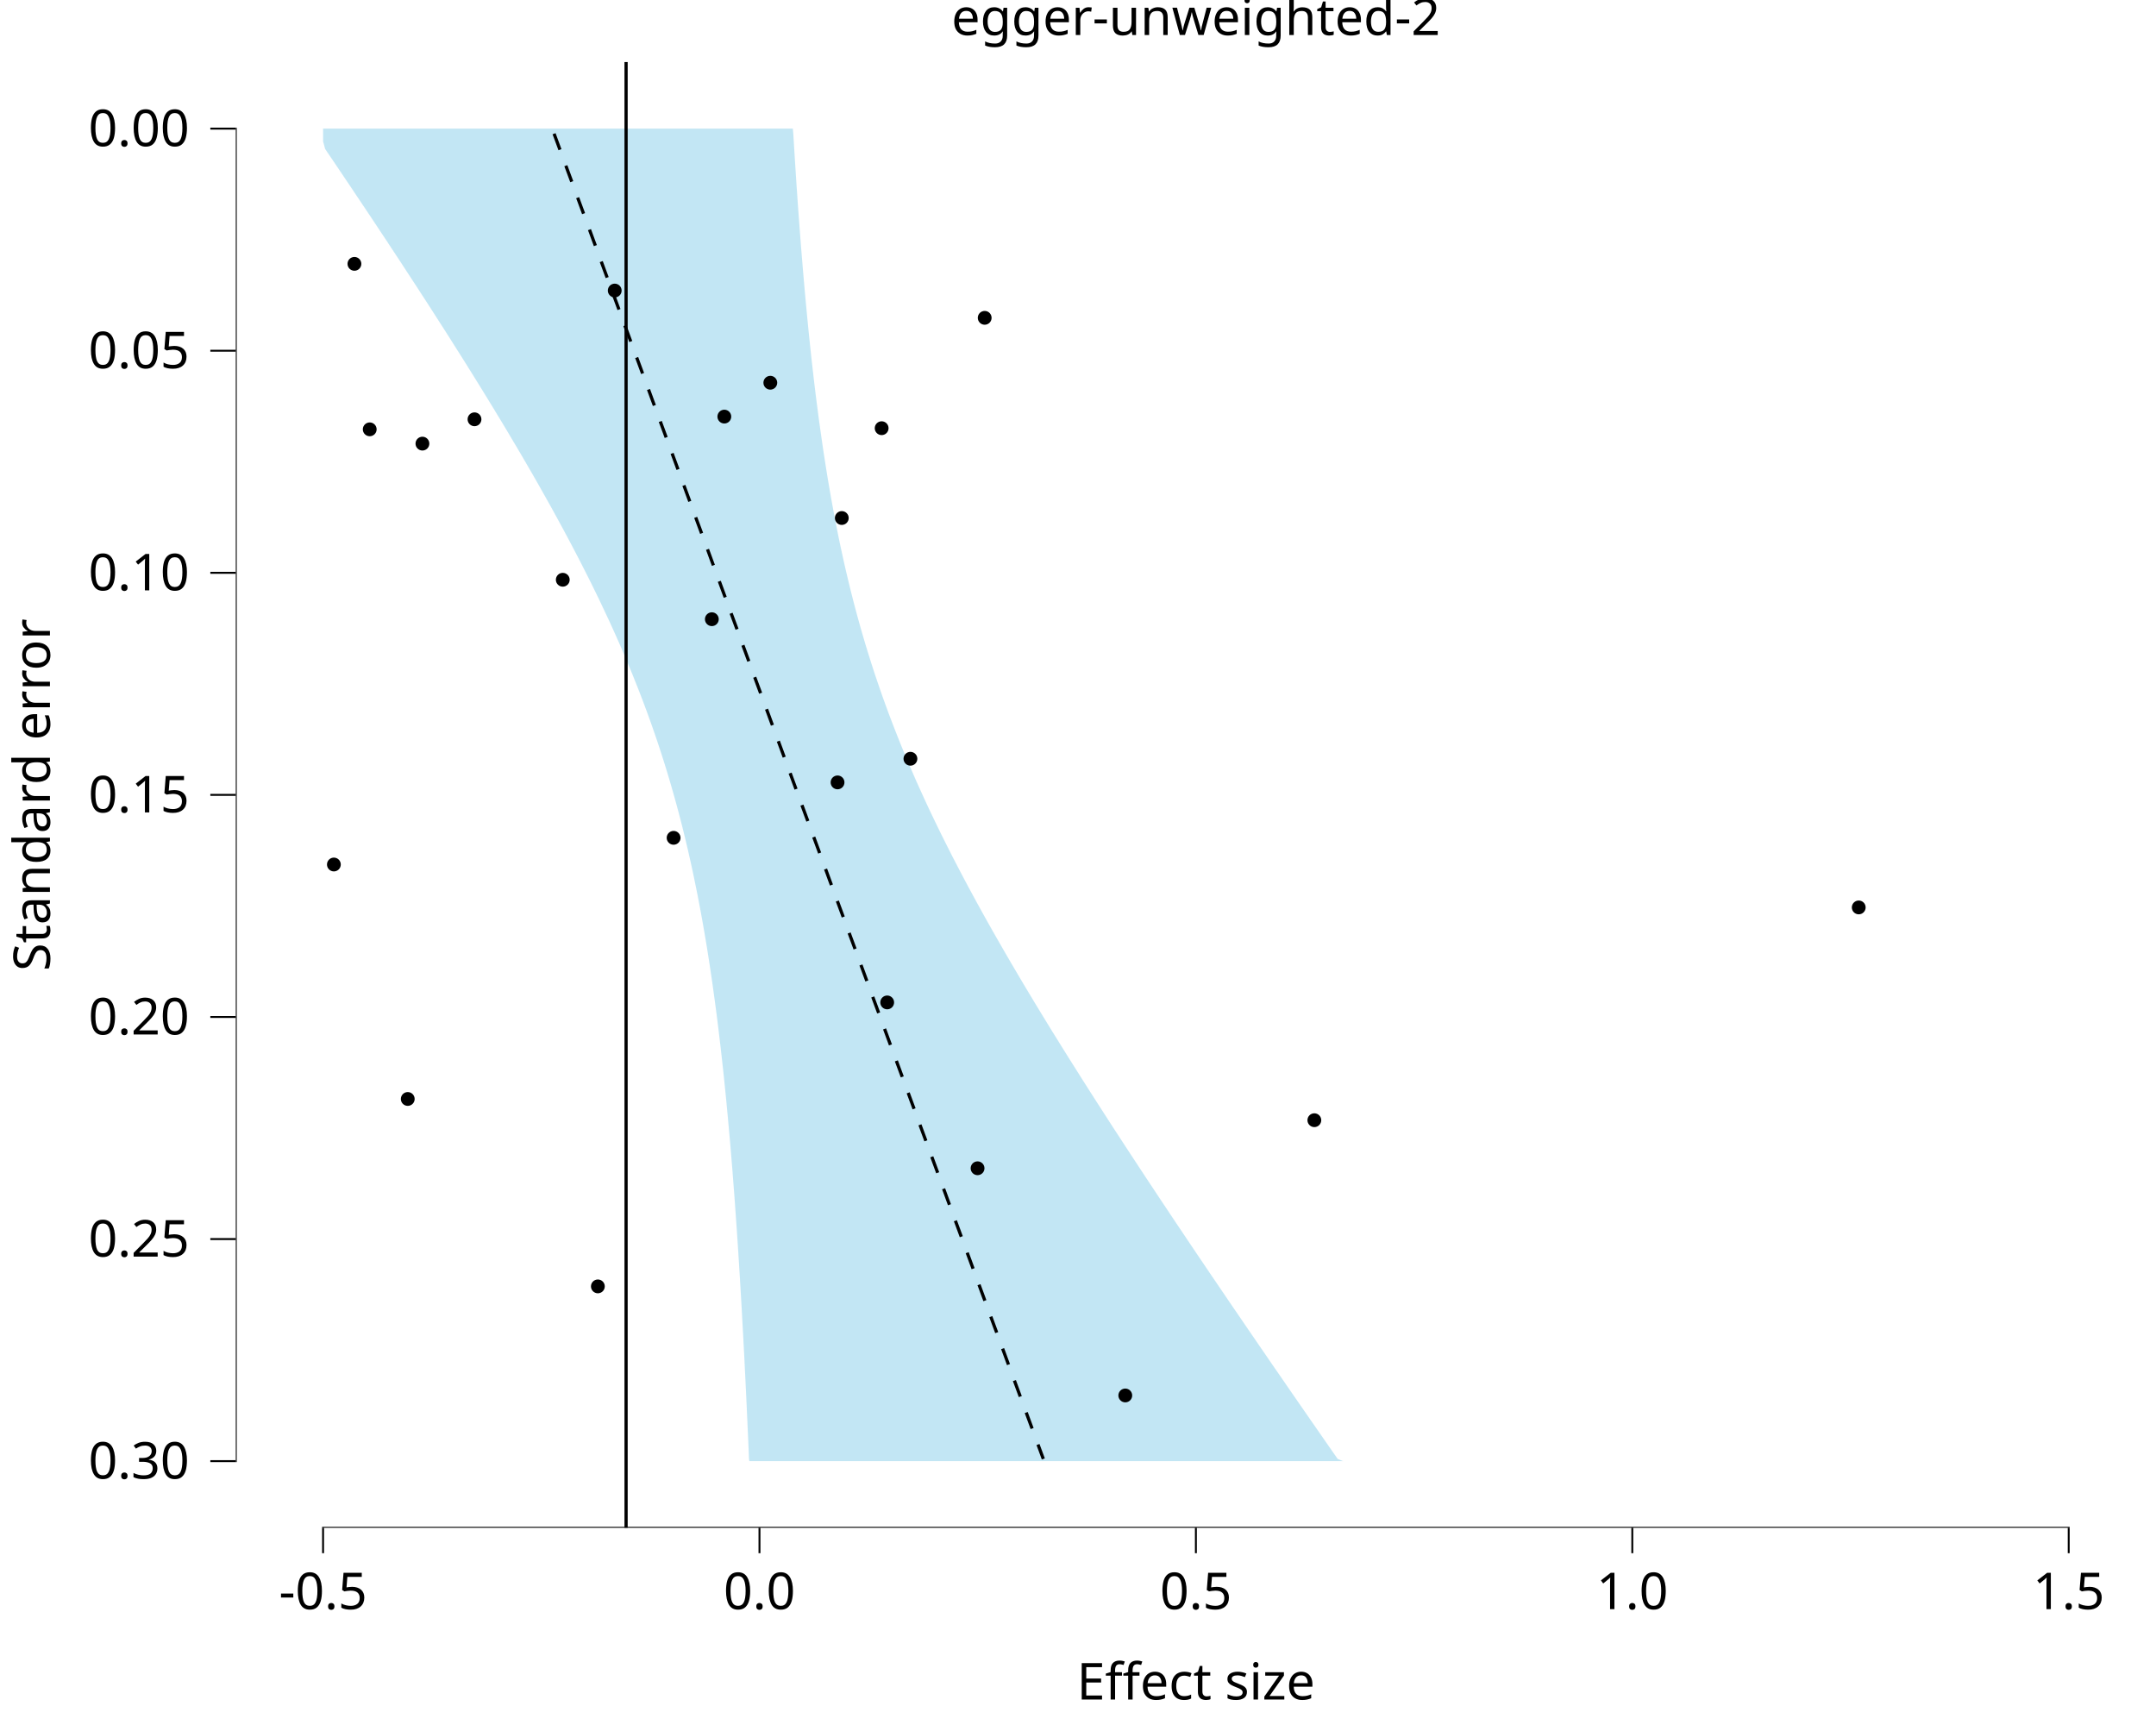
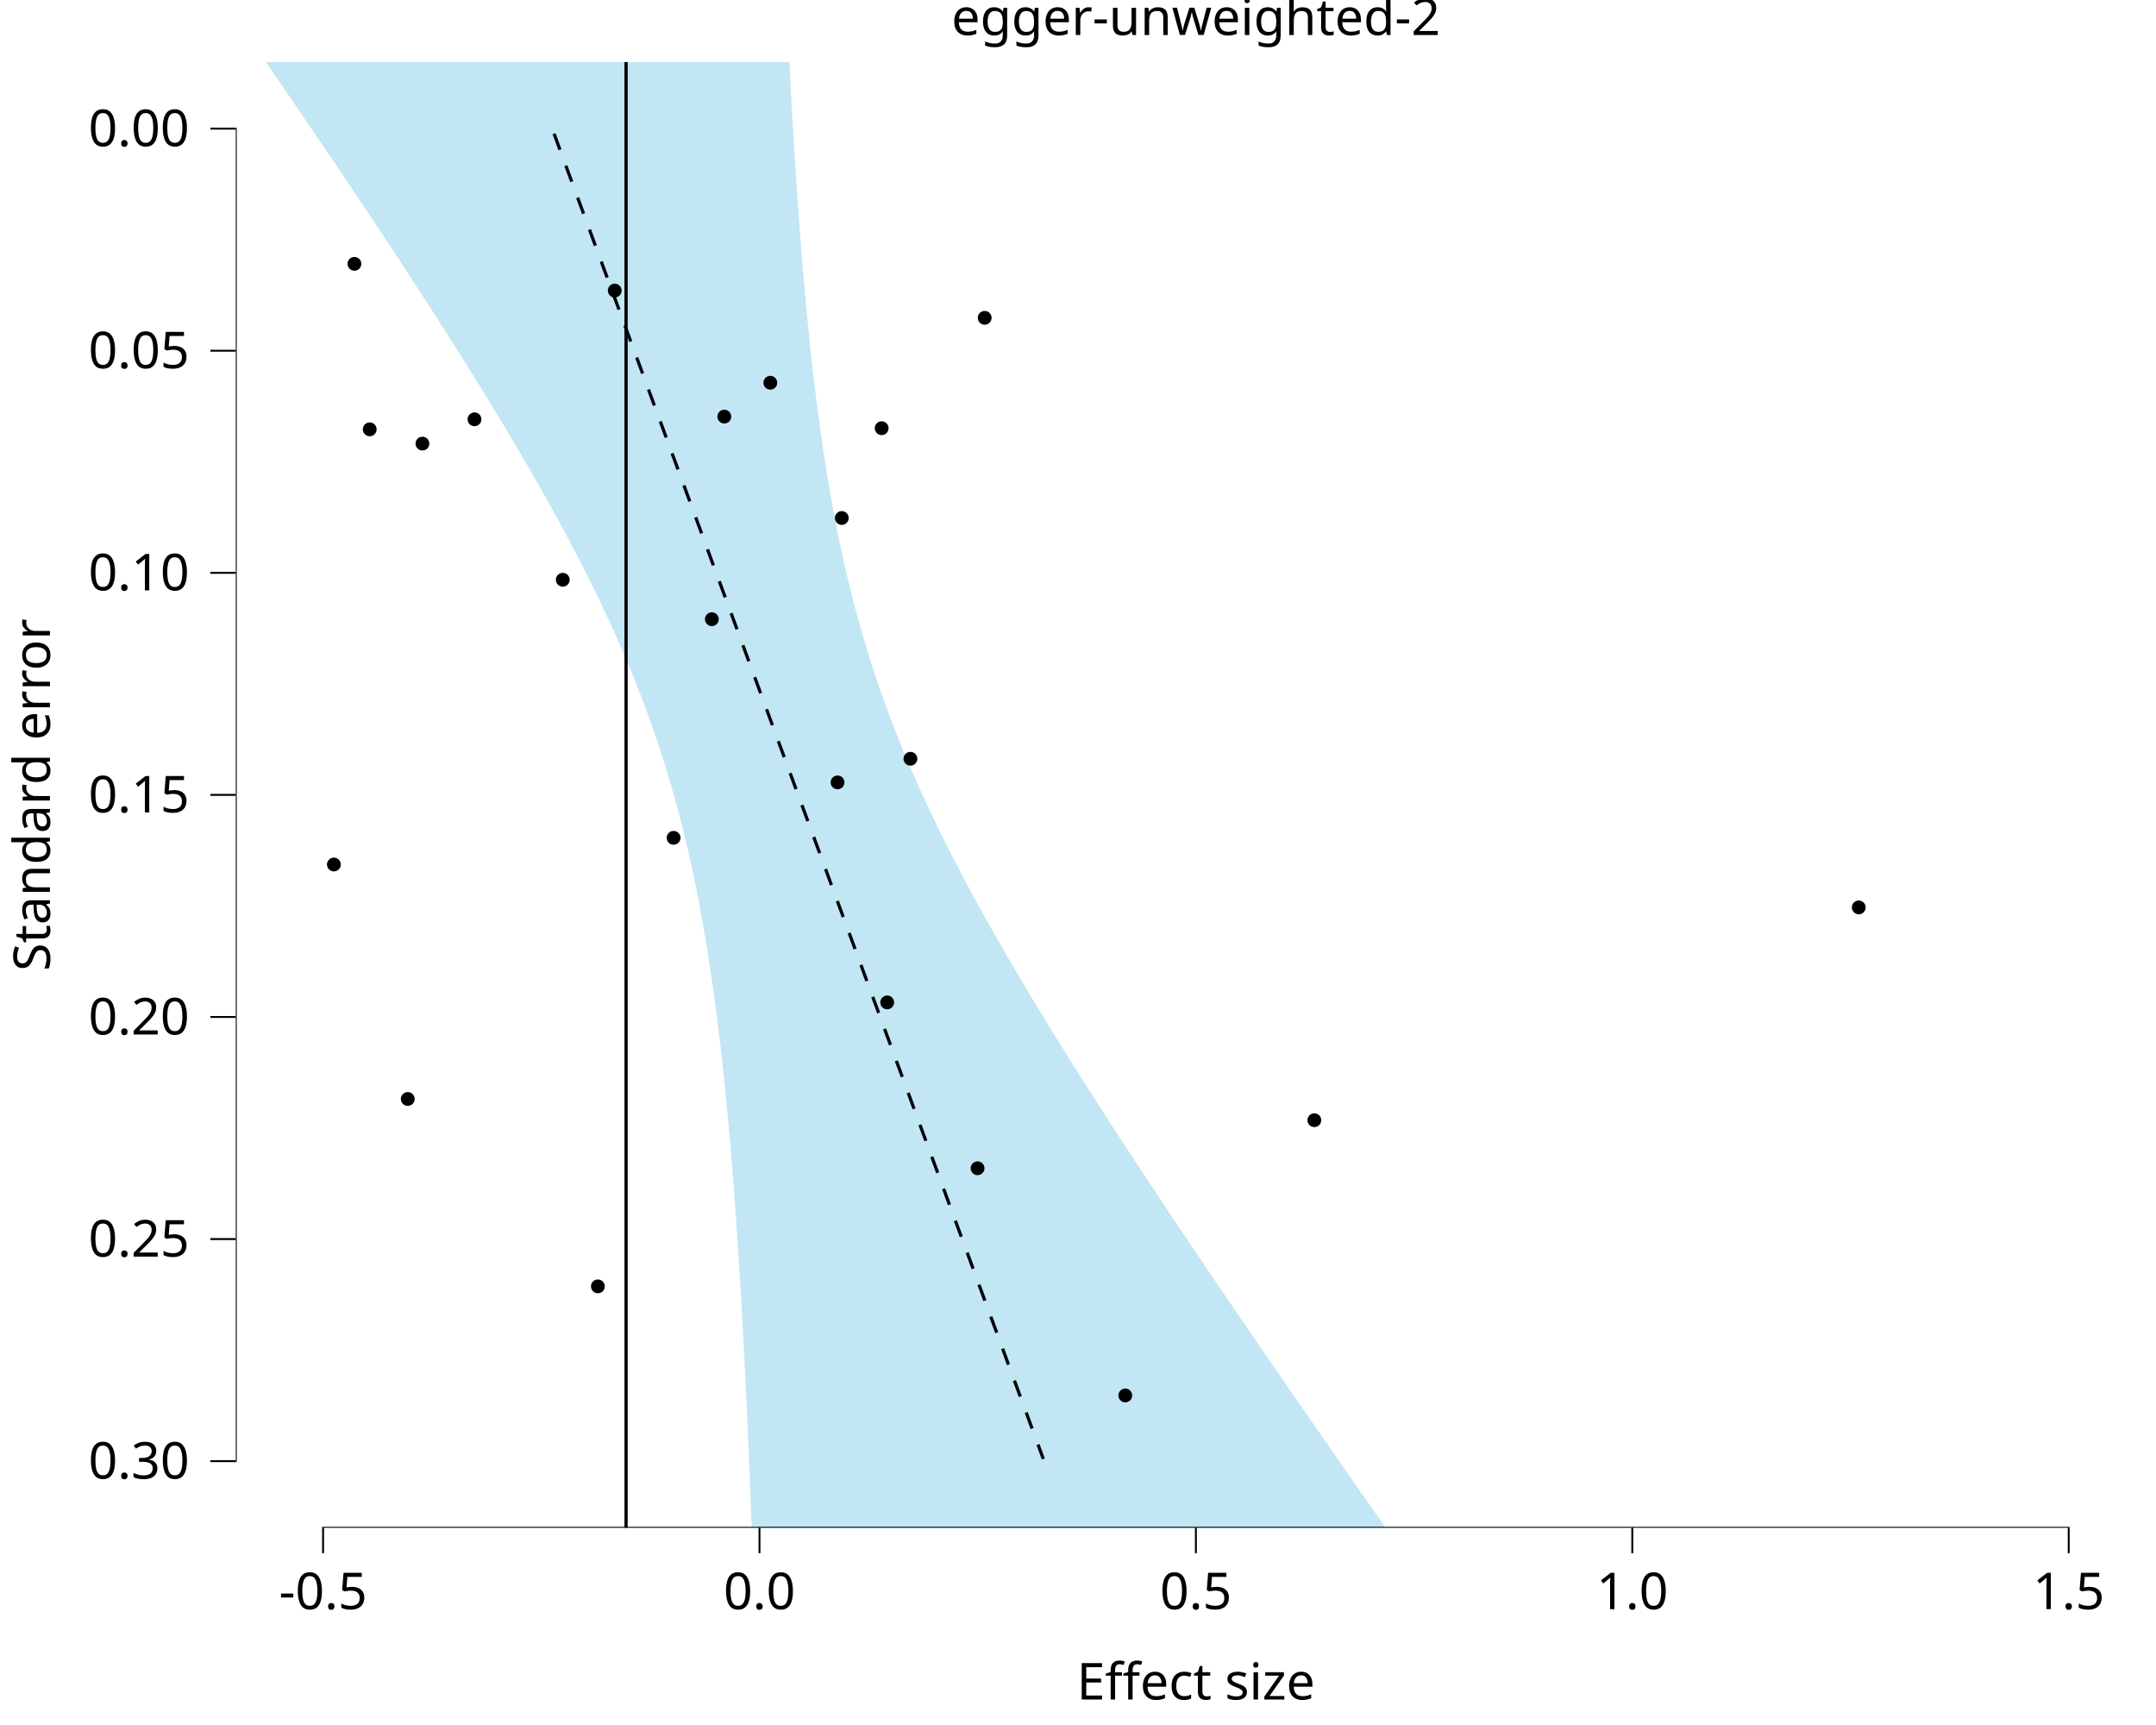
<svg xmlns="http://www.w3.org/2000/svg" class="svglite" data-engine-version="2.0" width="720.00pt" height="576.00pt" viewBox="0 0 720.00 576.00">
  <defs>
    <style type="text/css">
    .svglite line, .svglite polyline, .svglite polygon, .svglite path, .svglite rect, .svglite circle {
      fill: none;
      stroke: #000000;
      stroke-linecap: round;
      stroke-linejoin: round;
      stroke-miterlimit: 10.00;
    }
  </style>
  </defs>
  <rect width="100%" height="100%" style="stroke: none; fill: #FFFFFF;" />
  <defs>
    <clipPath id="cpMC4wMHw3MjAuMDB8MC4wMHw1NzYuMDA=">
      <rect x="0.00" y="0.00" width="720.00" height="576.00" />
    </clipPath>
  </defs>
  <g clip-path="url(#cpMC4wMHw3MjAuMDB8MC4wMHw1NzYuMDA=)">
    <rect x="-0" y="0.00" width="720.00" height="576.00" style="stroke-width: 10.67; stroke: none;" />
  </g>
  <defs>
    <clipPath id="cpNzguNzR8NzIwLjAwfDIwLjcxfDUxMC4xNA==">
      <rect x="78.74" y="20.71" width="641.26" height="489.43" />
    </clipPath>
  </defs>
  <g clip-path="url(#cpNzguNzR8NzIwLjAwfDIwLjcxfDUxMC4xNA==)">
    <rect x="78.74" y="20.71" width="641.26" height="489.43" style="stroke-width: 10.67; stroke: none;" />
-     <polygon points="253.13,42.95 253.17,42.95 253.21,42.95 253.26,42.95 253.30,42.95 253.34,42.95 253.38,42.95 253.43,42.95 253.47,42.95 253.51,42.95 253.55,42.95 253.60,42.95 253.64,42.95 253.68,42.95 253.73,42.95 253.77,42.95 253.82,42.95 253.86,42.95 253.90,42.95 253.95,42.95 253.99,42.95 254.04,42.95 254.08,42.95 254.13,42.95 254.17,42.95 254.22,42.95 254.26,42.95 254.31,42.95 254.36,42.95 254.40,42.95 254.45,42.95 254.49,42.95 254.54,42.95 254.59,42.95 254.63,42.95 254.68,42.95 254.73,42.95 254.78,42.95 254.82,42.95 254.87,42.95 254.92,42.95 254.97,42.95 255.01,42.95 255.06,42.95 255.11,42.95 255.16,42.95 255.21,42.95 255.26,42.95 255.31,42.95 255.36,42.95 255.41,42.95 255.46,42.95 255.51,42.95 255.56,42.95 255.61,42.95 255.66,42.95 255.72,42.95 255.77,42.95 255.82,42.95 255.87,42.95 255.92,42.95 255.98,42.95 256.03,42.95 256.08,42.95 256.14,42.95 256.19,42.95 256.25,42.95 256.30,42.95 256.35,42.95 256.41,42.95 256.47,42.95 256.52,42.95 256.58,42.95 256.63,42.95 256.69,42.95 256.75,42.95 256.80,42.95 256.86,42.95 256.92,42.95 256.98,42.95 257.04,42.95 257.10,42.95 257.16,42.95 257.22,42.95 257.28,42.95 257.34,42.95 257.40,42.95 257.46,42.95 257.52,42.95 257.58,42.95 257.65,42.95 257.71,42.95 257.77,42.95 257.84,42.95 257.90,42.95 257.97,42.95 258.03,42.95 258.10,42.95 258.17,42.95 258.23,42.95 258.30,42.95 258.37,42.95 258.44,42.95 258.51,42.95 258.58,42.95 258.65,42.95 258.72,42.95 258.79,42.95 258.86,42.95 258.94,42.95 259.01,42.95 259.08,42.95 259.16,42.95 259.23,42.95 259.31,42.95 259.39,42.95 259.47,42.95 259.54,42.95 259.62,42.95 259.70,42.95 259.78,42.95 259.86,42.95 259.95,42.95 260.03,42.95 260.11,42.95 260.20,42.95 260.28,42.95 260.37,42.95 260.46,42.95 260.55,42.95 260.64,42.95 260.73,42.95 260.82,42.95 260.91,42.95 261.01,42.95 261.10,42.95 261.20,42.95 261.29,42.95 261.39,42.95 261.49,42.95 261.59,42.95 261.69,42.95 261.80,42.95 261.90,42.95 262.01,42.95 262.12,42.95 262.22,42.95 262.33,42.95 262.45,42.95 262.56,42.95 262.68,42.95 262.79,42.95 262.91,42.95 263.03,42.95 263.15,42.95 263.28,42.95 263.40,42.95 263.53,42.95 263.66,42.95 263.79,42.95 263.92,42.95 264.06,42.95 264.20,42.95 264.34,42.95 264.48,42.95 264.63,42.95 264.77,42.95 264.92,44.65 265.08,47.19 265.23,49.74 265.39,52.28 265.55,54.82 265.72,57.37 265.88,59.91 266.05,62.45 266.23,65.00 266.40,67.54 266.58,70.08 266.77,72.62 266.96,75.17 267.15,77.71 267.34,80.25 267.54,82.80 267.75,85.34 267.96,87.88 268.17,90.43 268.39,92.97 268.61,95.51 268.84,98.06 269.07,100.60 269.31,103.14 269.55,105.69 269.80,108.23 270.05,110.77 270.31,113.31 270.58,115.86 270.85,118.40 271.13,120.94 271.42,123.49 271.71,126.03 272.01,128.57 272.32,131.12 272.64,133.66 272.97,136.20 273.30,138.75 273.64,141.29 274.00,143.83 274.36,146.38 274.73,148.92 275.11,151.46 275.50,154.00 275.90,156.55 276.31,159.09 276.74,161.63 277.18,164.18 277.62,166.72 278.09,169.26 278.56,171.81 279.05,174.35 279.55,176.89 280.06,179.44 280.59,181.98 281.14,184.52 281.70,187.07 282.27,189.61 282.87,192.15 283.48,194.69 284.10,197.24 284.74,199.78 285.40,202.32 286.08,204.87 286.78,207.41 287.49,209.95 288.23,212.50 288.98,215.04 289.76,217.58 290.55,220.13 291.36,222.67 292.19,225.21 293.05,227.76 293.92,230.30 294.81,232.84 295.73,235.38 296.66,237.93 297.62,240.47 298.60,243.01 299.60,245.56 300.61,248.10 301.65,250.64 302.71,253.19 303.79,255.73 304.89,258.27 306.00,260.82 307.14,263.36 308.30,265.90 309.47,268.45 310.66,270.99 311.88,273.53 313.11,276.07 314.35,278.62 315.62,281.16 316.90,283.70 318.19,286.25 319.51,288.79 320.83,291.33 322.18,293.88 323.53,296.42 324.91,298.96 326.29,301.51 327.69,304.05 329.10,306.59 330.53,309.14 331.97,311.68 333.42,314.22 334.88,316.76 336.35,319.31 337.83,321.85 339.33,324.39 340.83,326.94 342.34,329.48 343.87,332.02 345.40,334.57 346.94,337.11 348.49,339.65 350.05,342.20 351.61,344.74 353.19,347.28 354.77,349.83 356.36,352.37 357.95,354.91 359.56,357.45 361.16,360.00 362.78,362.54 364.40,365.08 366.03,367.63 367.66,370.17 369.30,372.71 370.94,375.26 372.59,377.80 374.25,380.34 375.91,382.89 377.57,385.43 379.24,387.97 380.91,390.51 382.59,393.06 384.27,395.60 385.95,398.14 387.64,400.69 389.34,403.23 391.03,405.77 392.73,408.32 394.44,410.86 396.14,413.40 397.85,415.95 399.56,418.49 401.28,421.03 403.00,423.58 404.72,426.12 406.45,428.66 408.17,431.20 409.90,433.75 411.63,436.29 413.37,438.83 415.11,441.38 416.84,443.92 418.59,446.46 420.33,449.01 422.08,451.55 423.82,454.09 425.57,456.64 427.33,459.18 429.08,461.72 430.83,464.27 432.59,466.81 434.35,469.35 436.11,471.89 437.87,474.44 439.64,476.98 441.40,479.52 443.17,482.07 444.94,484.61 446.71,487.15 448.48,487.89 450.25,487.89 452.03,487.89 453.80,487.89 455.58,487.89 457.36,487.89 459.14,487.89 460.92,487.89 462.70,487.89 464.48,487.89 466.27,487.89 468.05,487.89 469.84,487.89 471.63,487.89 473.41,487.89 475.20,487.89 476.99,487.89 478.79,487.89 480.58,487.89 482.37,487.89 484.16,487.89 485.96,487.89 487.75,487.89 489.55,487.89 491.35,487.89 493.15,487.89 494.94,487.89 496.74,487.89 498.54,487.89 500.35,487.89 502.15,487.89 503.95,487.89 505.75,487.89 507.56,487.89 509.36,487.89 511.17,487.89 512.97,487.89 514.78,487.89 516.58,487.89 518.39,487.89 520.20,487.89 522.01,487.89 523.82,487.89 525.63,487.89 527.44,487.89 529.25,487.89 531.06,487.89 532.87,487.89 534.68,487.89 536.50,487.89 538.31,487.89 540.12,487.89 541.94,487.89 543.75,487.89 545.57,487.89 547.38,487.89 549.20,487.89 551.01,487.89 552.83,487.89 554.65,487.89 556.47,487.89 558.28,487.89 560.10,487.89 561.92,487.89 563.74,487.89 565.56,487.89 567.38,487.89 569.20,487.89 571.02,487.89 572.84,487.89 574.66,487.89 576.48,487.89 578.31,487.89 580.13,487.89 581.95,487.89 583.77,487.89 585.60,487.89 587.42,487.89 589.24,487.89 591.07,487.89 592.89,487.89 594.72,487.89 596.54,487.89 598.37,487.89 600.19,487.89 602.02,487.89 603.84,487.89 605.67,487.89 607.50,487.89 609.32,487.89 611.15,487.89 612.98,487.89 614.80,487.89 616.63,487.89 618.46,487.89 620.29,487.89 622.12,487.89 623.95,487.89 625.77,487.89 627.60,487.89 629.43,487.89 631.26,487.89 633.09,487.89 634.92,487.89 636.75,487.89 638.58,487.89 640.41,487.89 642.24,487.89 644.07,487.89 645.90,487.89 647.74,487.89 649.57,487.89 651.40,487.89 653.23,487.89 655.06,487.89 656.89,487.89 658.73,487.89 660.56,487.89 662.39,487.89 664.22,487.89 666.06,487.89 667.89,487.89 669.72,487.89 671.56,487.89 673.39,487.89 675.22,487.89 677.06,487.89 678.89,487.89 680.73,487.89 682.56,487.89 684.39,487.89 686.23,487.89 688.06,487.89 689.90,487.89 690.85,487.89 690.85,487.89 690.85,487.89 690.85,487.89 690.85,487.89 690.85,487.89 690.85,487.89 690.85,487.89 690.85,487.89 690.85,487.89 690.85,487.89 690.85,487.89 690.85,487.89 690.85,487.89 690.85,487.89 690.85,487.89 690.85,487.89 690.85,487.89 690.85,487.89 690.85,487.89 690.85,487.89 690.85,487.89 690.85,487.89 690.85,487.89 259.61,487.89 259.57,487.89 259.53,487.89 259.49,487.89 259.45,487.89 259.41,487.89 259.37,487.89 259.33,487.89 259.29,487.89 259.24,487.89 259.20,487.89 259.16,487.89 259.12,487.89 259.08,487.89 259.04,487.89 258.99,487.89 258.95,487.89 258.91,487.89 258.87,487.89 258.82,487.89 258.78,487.89 258.74,487.89 258.70,487.89 258.65,487.89 258.61,487.89 258.57,487.89 258.52,487.89 258.48,487.89 258.44,487.89 258.39,487.89 258.35,487.89 258.30,487.89 258.26,487.89 258.22,487.89 258.17,487.89 258.13,487.89 258.08,487.89 258.04,487.89 257.99,487.89 257.95,487.89 257.90,487.89 257.85,487.89 257.81,487.89 257.76,487.89 257.72,487.89 257.67,487.89 257.62,487.89 257.58,487.89 257.53,487.89 257.48,487.89 257.44,487.89 257.39,487.89 257.34,487.89 257.29,487.89 257.24,487.89 257.20,487.89 257.15,487.89 257.10,487.89 257.05,487.89 257.00,487.89 256.95,487.89 256.90,487.89 256.85,487.89 256.80,487.89 256.75,487.89 256.70,487.89 256.65,487.89 256.60,487.89 256.55,487.89 256.50,487.89 256.45,487.89 256.39,487.89 256.34,487.89 256.29,487.89 256.24,487.89 256.18,487.89 256.13,487.89 256.08,487.89 256.02,487.89 255.97,487.89 255.92,487.89 255.86,487.89 255.81,487.89 255.75,487.89 255.70,487.89 255.64,487.89 255.58,487.89 255.53,487.89 255.47,487.89 255.41,487.89 255.36,487.89 255.30,487.89 255.24,487.89 255.18,487.89 255.12,487.89 255.06,487.89 255.00,487.89 254.94,487.89 254.88,487.89 254.82,487.89 254.76,487.89 254.70,487.89 254.64,487.89 254.57,487.89 254.51,487.89 254.45,487.89 254.38,487.89 254.32,487.89 254.25,487.89 254.19,487.89 254.12,487.89 254.06,487.89 253.99,487.89 253.92,487.89 253.85,487.89 253.79,487.89 253.72,487.89 253.65,487.89 253.58,487.89 253.51,487.89 253.44,487.89 253.36,487.89 253.29,487.89 253.22,487.89 253.14,487.89 253.07,487.89 252.99,487.89 252.92,487.89 252.84,487.89 252.77,487.89 252.69,487.89 252.61,487.89 252.53,487.89 252.45,487.89 252.37,487.89 252.29,487.89 252.20,487.89 252.12,487.89 252.04,487.89 251.95,487.89 251.86,487.89 251.78,487.89 251.69,487.89 251.60,487.89 251.51,487.89 251.42,487.89 251.33,487.89 251.24,487.89 251.14,487.89 251.05,487.89 250.95,487.89 250.85,487.89 250.75,487.89 250.65,487.89 250.55,487.89 250.45,487.89 250.35,487.89 250.24,487.89 250.13,487.15 250.03,484.61 249.92,482.07 249.81,479.52 249.69,476.98 249.58,474.44 249.46,471.89 249.35,469.35 249.23,466.81 249.11,464.27 248.98,461.72 248.86,459.18 248.73,456.64 248.61,454.09 248.48,451.55 248.34,449.01 248.21,446.46 248.07,443.92 247.93,441.38 247.79,438.83 247.65,436.29 247.50,433.75 247.35,431.20 247.20,428.66 247.05,426.12 246.89,423.58 246.73,421.03 246.57,418.49 246.41,415.95 246.24,413.40 246.07,410.86 245.89,408.32 245.71,405.77 245.53,403.23 245.35,400.69 245.16,398.14 244.96,395.60 244.77,393.06 244.57,390.51 244.36,387.97 244.15,385.43 243.94,382.89 243.72,380.34 243.49,377.80 243.26,375.26 243.03,372.71 242.79,370.17 242.55,367.63 242.30,365.08 242.04,362.54 241.78,360.00 241.51,357.45 241.23,354.91 240.95,352.37 240.66,349.83 240.36,347.28 240.06,344.74 239.75,342.20 239.43,339.65 239.10,337.11 238.76,334.57 238.41,332.02 238.06,329.48 237.70,326.94 237.32,324.39 236.94,321.85 236.54,319.31 236.14,316.76 235.72,314.22 235.29,311.68 234.85,309.14 234.40,306.59 233.93,304.05 233.45,301.51 232.96,298.96 232.45,296.42 231.93,293.88 231.40,291.33 230.85,288.79 230.28,286.25 229.70,283.70 229.10,281.16 228.49,278.62 227.86,276.07 227.21,273.53 226.54,270.99 225.86,268.45 225.15,265.90 224.43,263.36 223.69,260.82 222.93,258.27 222.15,255.73 221.35,253.19 220.53,250.64 219.69,248.10 218.83,245.56 217.95,243.01 217.05,240.47 216.13,237.93 215.18,235.38 214.22,232.84 213.24,230.30 212.23,227.76 211.21,225.21 210.16,222.67 209.10,220.13 208.01,217.58 206.91,215.04 205.78,212.50 204.64,209.95 203.48,207.41 202.29,204.87 201.09,202.32 199.88,199.78 198.64,197.24 197.39,194.69 196.12,192.15 194.83,189.61 193.53,187.07 192.21,184.52 190.88,181.98 189.53,179.44 188.17,176.89 186.79,174.35 185.40,171.81 184.00,169.26 182.58,166.72 181.15,164.18 179.71,161.63 178.26,159.09 176.79,156.55 175.31,154.00 173.83,151.46 172.33,148.92 170.82,146.38 169.31,143.83 167.78,141.29 166.24,138.75 164.70,136.20 163.15,133.66 161.59,131.12 160.02,128.57 158.44,126.03 156.86,123.49 155.27,120.94 153.67,118.40 152.06,115.86 150.45,113.31 148.84,110.77 147.21,108.23 145.58,105.69 143.95,103.14 142.31,100.60 140.66,98.06 139.01,95.51 137.35,92.97 135.69,90.43 134.03,87.88 132.36,85.34 130.68,82.80 129.01,80.25 127.32,77.71 125.64,75.17 123.95,72.62 122.25,70.08 120.55,67.54 118.85,65.00 117.15,62.45 115.44,59.91 113.73,57.37 112.02,54.82 110.30,52.28 108.58,49.74 107.89,47.19 107.89,44.65 107.89,42.95 107.89,42.95 107.89,42.95 107.89,42.95 107.89,42.95 107.89,42.95 107.89,42.95 107.89,42.95 107.89,42.95 107.89,42.95 107.89,42.95 107.89,42.95 107.89,42.95 107.89,42.95 107.89,42.95 107.89,42.95 107.89,42.95 107.89,42.95 107.89,42.95 107.89,42.95 107.89,42.95 107.89,42.95 107.89,42.95 107.89,42.95 107.89,42.95 107.89,42.95 107.89,42.95 107.89,42.95 107.89,42.95 107.89,42.95 107.89,42.95 107.89,42.95 107.89,42.95 107.89,42.95 107.89,42.95 107.89,42.95 107.89,42.95 107.89,42.95 107.89,42.95 107.89,42.95 107.89,42.95 107.89,42.95 107.89,42.95 107.89,42.95 107.89,42.95 107.89,42.95 107.89,42.95 107.89,42.95 107.89,42.95 107.89,42.95 107.89,42.95 107.89,42.95 107.89,42.95 107.89,42.95 107.89,42.95 107.89,42.95 107.89,42.95 107.89,42.95 107.89,42.95 107.89,42.95 107.89,42.95 107.89,42.95 107.89,42.95 107.89,42.95 107.89,42.95 107.89,42.95 107.89,42.95 107.89,42.95 107.89,42.95 107.89,42.95 107.89,42.95 107.89,42.95 107.89,42.95 107.89,42.95 107.89,42.95 107.89,42.95 107.89,42.95 107.89,42.95 107.89,42.95 107.89,42.95 107.89,42.95 107.89,42.95 107.89,42.95 107.89,42.95 107.89,42.95 107.89,42.95 107.89,42.95 107.89,42.95 107.89,42.95 107.89,42.95 107.89,42.95 107.89,42.95 107.89,42.95 107.89,42.95 107.89,42.95 107.89,42.95 107.89,42.95 107.89,42.95 107.89,42.95 107.89,42.95 107.89,42.95 107.89,42.95 107.89,42.95 107.89,42.95 107.89,42.95 107.89,42.95 107.89,42.95 107.89,42.95 107.89,42.95 107.89,42.95 107.89,42.95 107.89,42.95 107.89,42.95 107.89,42.95 107.89,42.95 107.89,42.95 107.89,42.95 107.89,42.95 107.89,42.95 107.89,42.95 107.89,42.95 107.89,42.95 107.89,42.95 107.89,42.95 107.89,42.95 107.89,42.95 107.89,42.95 107.89,42.95 107.89,42.95 107.89,42.95 107.89,42.95 107.89,42.95 107.89,42.95 107.89,42.95 107.89,42.95 107.89,42.95 107.89,42.95 107.89,42.95 107.89,42.95 107.89,42.95 107.89,42.95 107.89,42.95 107.89,42.95 107.89,42.95 107.89,42.95 107.89,42.95 107.89,42.95 107.89,42.95 107.89,42.95 107.89,42.95 107.89,42.95 107.89,42.95 107.89,42.95 107.89,42.95 107.89,42.95 107.89,42.95 107.89,42.95 107.89,42.95 107.89,42.95 107.89,42.95 107.89,42.95 107.89,42.95 107.89,42.95 107.89,42.95 107.89,42.95 107.89,42.95 107.89,42.95 " style="stroke-width: 1.07; stroke: none; fill: #87CEEB; fill-opacity: 0.50;" />
+     <polygon points="253.13,-380.05 253.17,-377.51 253.21,-374.96 253.26,-372.42 253.30,-369.88 253.34,-367.34 253.38,-364.79 253.43,-362.25 253.47,-359.71 253.51,-357.16 253.55,-354.62 253.60,-352.08 253.64,-349.53 253.68,-346.99 253.73,-344.45 253.77,-341.90 253.82,-339.36 253.86,-336.82 253.90,-334.27 253.95,-331.73 253.99,-329.19 254.04,-326.65 254.08,-324.10 254.13,-321.56 254.17,-319.02 254.22,-316.47 254.26,-313.93 254.31,-311.39 254.36,-308.84 254.40,-306.30 254.45,-303.76 254.49,-301.21 254.54,-298.67 254.59,-296.13 254.63,-293.58 254.68,-291.04 254.73,-288.50 254.78,-285.96 254.82,-283.41 254.87,-280.87 254.92,-278.33 254.97,-275.78 255.01,-273.24 255.06,-270.70 255.11,-268.15 255.16,-265.61 255.21,-263.07 255.26,-260.52 255.31,-257.98 255.36,-255.44 255.41,-252.89 255.46,-250.35 255.51,-247.81 255.56,-245.27 255.61,-242.72 255.66,-240.18 255.72,-237.64 255.77,-235.09 255.82,-232.55 255.87,-230.01 255.92,-227.46 255.98,-224.92 256.03,-222.38 256.08,-219.83 256.14,-217.29 256.19,-214.75 256.25,-212.20 256.30,-209.66 256.35,-207.12 256.41,-204.58 256.47,-202.03 256.52,-199.49 256.58,-196.95 256.63,-194.40 256.69,-191.86 256.75,-189.32 256.80,-186.77 256.86,-184.23 256.92,-181.69 256.98,-179.14 257.04,-176.60 257.10,-174.06 257.16,-171.52 257.22,-168.97 257.28,-166.43 257.34,-163.89 257.40,-161.34 257.46,-158.80 257.52,-156.26 257.58,-153.71 257.65,-151.17 257.71,-148.63 257.77,-146.08 257.84,-143.54 257.90,-141.00 257.97,-138.45 258.03,-135.91 258.10,-133.37 258.17,-130.83 258.23,-128.28 258.30,-125.74 258.37,-123.20 258.44,-120.65 258.51,-118.11 258.58,-115.57 258.65,-113.02 258.72,-110.48 258.79,-107.94 258.86,-105.39 258.94,-102.85 259.01,-100.31 259.08,-97.76 259.16,-95.22 259.23,-92.68 259.31,-90.14 259.39,-87.59 259.47,-85.05 259.54,-82.51 259.62,-79.96 259.70,-77.42 259.78,-74.88 259.86,-72.33 259.95,-69.79 260.03,-67.25 260.11,-64.70 260.20,-62.16 260.28,-59.62 260.37,-57.07 260.46,-54.53 260.55,-51.99 260.64,-49.45 260.73,-46.90 260.82,-44.36 260.91,-41.82 261.01,-39.27 261.10,-36.73 261.20,-34.19 261.29,-31.64 261.39,-29.10 261.49,-26.56 261.59,-24.01 261.69,-21.47 261.80,-18.93 261.90,-16.38 262.01,-13.84 262.12,-11.30 262.22,-8.76 262.33,-6.21 262.45,-3.67 262.56,-1.13 262.68,1.42 262.79,3.96 262.91,6.50 263.03,9.05 263.15,11.59 263.28,14.13 263.40,16.68 263.53,19.22 263.66,21.76 263.79,24.31 263.92,26.85 264.06,29.39 264.20,31.93 264.34,34.48 264.48,37.02 264.63,39.56 264.77,42.11 264.92,44.65 265.08,47.19 265.23,49.74 265.39,52.28 265.55,54.82 265.72,57.37 265.88,59.91 266.05,62.45 266.23,65.00 266.40,67.54 266.58,70.08 266.77,72.62 266.96,75.17 267.15,77.71 267.34,80.25 267.54,82.80 267.75,85.34 267.96,87.88 268.17,90.43 268.39,92.97 268.61,95.51 268.84,98.06 269.07,100.60 269.31,103.14 269.55,105.69 269.80,108.23 270.05,110.77 270.31,113.31 270.58,115.86 270.85,118.40 271.13,120.94 271.42,123.49 271.71,126.03 272.01,128.57 272.32,131.12 272.64,133.66 272.97,136.20 273.30,138.75 273.64,141.29 274.00,143.83 274.36,146.38 274.73,148.92 275.11,151.46 275.50,154.00 275.90,156.55 276.31,159.09 276.74,161.63 277.18,164.18 277.62,166.72 278.09,169.26 278.56,171.81 279.05,174.35 279.55,176.89 280.06,179.44 280.59,181.98 281.14,184.52 281.70,187.07 282.27,189.61 282.87,192.15 283.48,194.69 284.10,197.24 284.74,199.78 285.40,202.32 286.08,204.87 286.78,207.41 287.49,209.95 288.23,212.50 288.98,215.04 289.76,217.58 290.55,220.13 291.36,222.67 292.19,225.21 293.05,227.76 293.92,230.30 294.81,232.84 295.73,235.38 296.66,237.93 297.62,240.47 298.60,243.01 299.60,245.56 300.61,248.10 301.65,250.64 302.71,253.19 303.79,255.73 304.89,258.27 306.00,260.82 307.14,263.36 308.30,265.90 309.47,268.45 310.66,270.99 311.88,273.53 313.11,276.07 314.35,278.62 315.62,281.16 316.90,283.70 318.19,286.25 319.51,288.79 320.83,291.33 322.18,293.88 323.53,296.42 324.91,298.96 326.29,301.51 327.69,304.05 329.10,306.59 330.53,309.14 331.97,311.68 333.42,314.22 334.88,316.76 336.35,319.31 337.83,321.85 339.33,324.39 340.83,326.94 342.34,329.48 343.87,332.02 345.40,334.57 346.94,337.11 348.49,339.65 350.05,342.20 351.61,344.74 353.19,347.28 354.77,349.83 356.36,352.37 357.95,354.91 359.56,357.45 361.16,360.00 362.78,362.54 364.40,365.08 366.03,367.63 367.66,370.17 369.30,372.71 370.94,375.26 372.59,377.80 374.25,380.34 375.91,382.89 377.57,385.43 379.24,387.97 380.91,390.51 382.59,393.06 384.27,395.60 385.95,398.14 387.64,400.69 389.34,403.23 391.03,405.77 392.73,408.32 394.44,410.86 396.14,413.40 397.85,415.95 399.56,418.49 401.28,421.03 403.00,423.58 404.72,426.12 406.45,428.66 408.17,431.20 409.90,433.75 411.63,436.29 413.37,438.83 415.11,441.38 416.84,443.92 418.59,446.46 420.33,449.01 422.08,451.55 423.82,454.09 425.57,456.64 427.33,459.18 429.08,461.72 430.83,464.27 432.59,466.81 434.35,469.35 436.11,471.89 437.87,474.44 439.64,476.98 441.40,479.52 443.17,482.07 444.94,484.61 446.71,487.15 448.48,489.70 450.25,492.24 452.03,494.78 453.80,497.33 455.58,499.87 457.36,502.41 459.14,504.96 460.92,507.50 462.70,510.04 464.48,512.58 466.27,515.13 468.05,517.67 469.84,520.21 471.63,522.76 473.41,525.30 475.20,527.84 476.99,530.39 478.79,532.93 480.58,535.47 482.37,538.02 484.16,540.56 485.96,543.10 487.75,545.65 489.55,548.19 491.35,550.73 493.15,553.27 494.94,555.82 496.74,558.36 498.54,560.90 500.35,563.45 502.15,565.99 503.95,568.53 505.75,571.08 507.56,573.62 509.36,576.16 511.17,578.71 512.97,581.25 514.78,583.79 516.58,586.34 518.39,588.88 520.20,591.42 522.01,593.96 523.82,596.51 525.63,599.05 527.44,601.59 529.25,604.14 531.06,606.68 532.87,609.22 534.68,611.77 536.50,614.31 538.31,616.85 540.12,619.40 541.94,621.94 543.75,624.48 545.57,627.03 547.38,629.57 549.20,632.11 551.01,634.65 552.83,637.20 554.65,639.74 556.47,642.28 558.28,644.83 560.10,647.37 561.92,649.91 563.74,652.46 565.56,655.00 567.38,657.54 569.20,660.09 571.02,662.63 572.84,665.17 574.66,667.72 576.48,670.26 578.31,672.80 580.13,675.34 581.95,677.89 583.77,680.43 585.60,682.97 587.42,685.52 589.24,688.06 591.07,690.60 592.89,693.15 594.72,695.69 596.54,698.23 598.37,700.78 600.19,703.32 602.02,705.86 603.84,708.41 605.67,710.95 607.50,713.49 609.32,716.03 611.15,718.58 612.98,721.12 614.80,723.66 616.63,726.21 618.46,728.75 620.29,731.29 622.12,733.84 623.95,736.38 625.77,738.92 627.60,741.47 629.43,744.01 631.26,746.55 633.09,749.10 634.92,751.64 636.75,754.18 638.58,756.72 640.41,759.27 642.24,761.81 644.07,764.35 645.90,766.90 647.74,769.44 649.57,771.98 651.40,774.53 653.23,777.07 655.06,779.61 656.89,782.16 658.73,784.70 660.56,787.24 662.39,789.79 664.22,792.33 666.06,794.87 667.89,797.41 669.72,799.96 671.56,802.50 673.39,805.04 675.22,807.59 677.06,810.13 678.89,812.67 680.73,815.22 682.56,817.76 684.39,820.30 686.23,822.85 688.06,825.39 689.90,827.93 691.73,830.48 693.57,833.02 695.40,835.56 697.24,838.10 699.07,840.65 700.91,843.19 702.75,845.73 704.58,848.28 706.42,850.82 708.25,853.36 710.09,855.91 711.93,858.45 713.76,860.99 715.60,863.54 717.44,866.08 719.27,868.62 721.11,871.17 722.95,873.71 724.78,876.25 726.62,878.79 728.46,881.34 730.30,883.88 732.13,886.42 733.97,888.97 259.61,888.97 259.57,886.42 259.53,883.88 259.49,881.34 259.45,878.79 259.41,876.25 259.37,873.71 259.33,871.17 259.29,868.62 259.24,866.08 259.20,863.54 259.16,860.99 259.12,858.45 259.08,855.91 259.04,853.36 258.99,850.82 258.95,848.28 258.91,845.73 258.87,843.19 258.82,840.65 258.78,838.10 258.74,835.56 258.70,833.02 258.65,830.48 258.61,827.93 258.57,825.39 258.52,822.85 258.48,820.30 258.44,817.76 258.39,815.22 258.35,812.67 258.30,810.13 258.26,807.59 258.22,805.04 258.17,802.50 258.13,799.96 258.08,797.41 258.04,794.87 257.99,792.33 257.95,789.79 257.90,787.24 257.85,784.70 257.81,782.16 257.76,779.61 257.72,777.07 257.67,774.53 257.62,771.98 257.58,769.44 257.53,766.90 257.48,764.35 257.44,761.81 257.39,759.27 257.34,756.72 257.29,754.18 257.24,751.64 257.20,749.10 257.15,746.55 257.10,744.01 257.05,741.47 257.00,738.92 256.95,736.38 256.90,733.84 256.85,731.29 256.80,728.75 256.75,726.21 256.70,723.66 256.65,721.12 256.60,718.58 256.55,716.03 256.50,713.49 256.45,710.95 256.39,708.41 256.34,705.86 256.29,703.32 256.24,700.78 256.18,698.23 256.13,695.69 256.08,693.15 256.02,690.60 255.97,688.06 255.92,685.52 255.86,682.97 255.81,680.43 255.75,677.89 255.70,675.34 255.64,672.80 255.58,670.26 255.53,667.72 255.47,665.17 255.41,662.63 255.36,660.09 255.30,657.54 255.24,655.00 255.18,652.46 255.12,649.91 255.06,647.37 255.00,644.83 254.94,642.28 254.88,639.74 254.82,637.20 254.76,634.65 254.70,632.11 254.64,629.57 254.57,627.03 254.51,624.48 254.45,621.94 254.38,619.40 254.32,616.85 254.25,614.31 254.19,611.77 254.12,609.22 254.06,606.68 253.99,604.14 253.92,601.59 253.85,599.05 253.79,596.51 253.72,593.96 253.65,591.42 253.58,588.88 253.51,586.34 253.44,583.79 253.36,581.25 253.29,578.71 253.22,576.16 253.14,573.62 253.07,571.08 252.99,568.53 252.92,565.99 252.84,563.45 252.77,560.90 252.69,558.36 252.61,555.82 252.53,553.27 252.45,550.73 252.37,548.19 252.29,545.65 252.20,543.10 252.12,540.56 252.04,538.02 251.95,535.47 251.86,532.93 251.78,530.39 251.69,527.84 251.60,525.30 251.51,522.76 251.42,520.21 251.33,517.67 251.24,515.13 251.14,512.58 251.05,510.04 250.95,507.50 250.85,504.96 250.75,502.41 250.65,499.87 250.55,497.33 250.45,494.78 250.35,492.24 250.24,489.70 250.13,487.15 250.03,484.61 249.92,482.07 249.81,479.52 249.69,476.98 249.58,474.44 249.46,471.89 249.35,469.35 249.23,466.81 249.11,464.27 248.98,461.72 248.86,459.18 248.73,456.64 248.61,454.09 248.48,451.55 248.34,449.01 248.21,446.46 248.07,443.92 247.93,441.38 247.79,438.83 247.65,436.29 247.50,433.75 247.35,431.20 247.20,428.66 247.05,426.12 246.89,423.58 246.73,421.03 246.57,418.49 246.41,415.95 246.24,413.40 246.07,410.86 245.89,408.32 245.71,405.77 245.53,403.23 245.35,400.69 245.16,398.14 244.96,395.60 244.77,393.06 244.57,390.51 244.36,387.97 244.15,385.43 243.94,382.89 243.72,380.34 243.49,377.80 243.26,375.26 243.03,372.71 242.79,370.17 242.55,367.63 242.30,365.08 242.04,362.54 241.78,360.00 241.51,357.45 241.23,354.91 240.95,352.37 240.66,349.83 240.36,347.28 240.06,344.74 239.75,342.20 239.43,339.65 239.10,337.11 238.76,334.57 238.41,332.02 238.06,329.48 237.70,326.94 237.32,324.39 236.94,321.85 236.54,319.31 236.14,316.76 235.72,314.22 235.29,311.68 234.85,309.14 234.40,306.59 233.93,304.05 233.45,301.51 232.96,298.96 232.45,296.42 231.93,293.88 231.40,291.33 230.85,288.79 230.28,286.25 229.70,283.70 229.10,281.16 228.49,278.62 227.86,276.07 227.21,273.53 226.54,270.99 225.86,268.45 225.15,265.90 224.43,263.36 223.69,260.82 222.93,258.27 222.15,255.73 221.35,253.19 220.53,250.64 219.69,248.10 218.83,245.56 217.95,243.01 217.05,240.47 216.13,237.93 215.18,235.38 214.22,232.84 213.24,230.30 212.23,227.76 211.21,225.21 210.16,222.67 209.10,220.13 208.01,217.58 206.91,215.04 205.78,212.50 204.64,209.95 203.48,207.41 202.29,204.87 201.09,202.32 199.88,199.78 198.64,197.24 197.39,194.69 196.12,192.15 194.83,189.61 193.53,187.07 192.21,184.52 190.88,181.98 189.53,179.44 188.17,176.89 186.79,174.35 185.40,171.81 184.00,169.26 182.58,166.72 181.15,164.18 179.71,161.63 178.26,159.09 176.79,156.55 175.31,154.00 173.83,151.46 172.33,148.92 170.82,146.38 169.31,143.83 167.78,141.29 166.24,138.75 164.70,136.20 163.15,133.66 161.59,131.12 160.02,128.57 158.44,126.03 156.86,123.49 155.27,120.94 153.67,118.40 152.06,115.86 150.45,113.31 148.84,110.77 147.21,108.23 145.58,105.69 143.95,103.14 142.31,100.60 140.66,98.06 139.01,95.51 137.35,92.97 135.69,90.43 134.03,87.88 132.36,85.34 130.68,82.80 129.01,80.25 127.32,77.71 125.64,75.17 123.95,72.62 122.25,70.08 120.55,67.54 118.85,65.00 117.15,62.45 115.44,59.91 113.73,57.37 112.02,54.82 110.30,52.28 108.58,49.74 106.86,47.19 105.13,44.65 103.40,42.11 101.67,39.56 99.94,37.02 98.21,34.48 96.47,31.93 94.73,29.39 92.99,26.85 91.24,24.31 89.49,21.76 87.75,19.22 86.00,16.68 84.24,14.13 82.49,11.59 80.73,9.05 78.97,6.50 77.21,3.96 75.45,1.42 73.69,-1.13 71.93,-3.67 70.16,-6.21 68.39,-8.76 66.62,-11.30 64.85,-13.84 63.08,-16.38 61.31,-18.93 59.53,-21.47 57.76,-24.01 55.98,-26.56 54.20,-29.10 52.42,-31.64 50.64,-34.19 48.86,-36.73 47.07,-39.27 45.29,-41.82 43.50,-44.36 41.72,-46.90 39.93,-49.45 38.14,-51.99 36.35,-54.53 34.56,-57.07 32.77,-59.62 30.98,-62.16 29.18,-64.70 27.39,-67.25 25.59,-69.79 23.80,-72.33 22.00,-74.88 20.20,-77.42 18.41,-79.96 16.61,-82.51 14.81,-85.05 13.01,-87.59 11.21,-90.14 9.40,-92.68 7.60,-95.22 5.80,-97.76 3.99,-100.31 2.19,-102.85 0.38,-105.39 -1.42,-107.94 -3.23,-110.48 -5.03,-113.02 -6.84,-115.57 -8.65,-118.11 -10.46,-120.65 -12.27,-123.20 -14.08,-125.74 -15.89,-128.28 -17.70,-130.83 -19.51,-133.37 -21.32,-135.91 -23.14,-138.45 -24.95,-141.00 -26.76,-143.54 -28.58,-146.08 -30.39,-148.63 -32.20,-151.17 -34.02,-153.71 -35.84,-156.26 -37.65,-158.80 -39.47,-161.34 -41.29,-163.89 -43.10,-166.43 -44.92,-168.97 -46.74,-171.52 -48.56,-174.06 -50.38,-176.60 -52.20,-179.14 -54.01,-181.69 -55.83,-184.23 -57.66,-186.77 -59.48,-189.32 -61.30,-191.86 -63.12,-194.40 -64.94,-196.95 -66.76,-199.49 -68.58,-202.03 -70.41,-204.58 -72.23,-207.12 -74.05,-209.66 -75.88,-212.20 -77.70,-214.75 -79.52,-217.29 -81.35,-219.83 -83.17,-222.38 -85.00,-224.92 -86.82,-227.46 -88.65,-230.01 -90.48,-232.55 -92.30,-235.09 -94.13,-237.64 -95.95,-240.18 -97.78,-242.72 -99.61,-245.27 -101.44,-247.81 -103.26,-250.35 -105.09,-252.89 -106.92,-255.44 -108.75,-257.98 -110.58,-260.52 -112.40,-263.07 -114.23,-265.61 -116.06,-268.15 -117.89,-270.70 -119.72,-273.24 -121.55,-275.78 -123.38,-278.33 -125.21,-280.87 -127.04,-283.41 -128.87,-285.96 -130.70,-288.50 -132.53,-291.04 -134.36,-293.58 -136.20,-296.13 -138.03,-298.67 -139.86,-301.21 -141.69,-303.76 -143.52,-306.30 -145.35,-308.84 -147.19,-311.39 -149.02,-313.93 -150.85,-316.47 -152.68,-319.02 -154.52,-321.56 -156.35,-324.10 -158.18,-326.65 -160.02,-329.19 -161.85,-331.73 -163.68,-334.27 -165.52,-336.82 -167.35,-339.36 -169.19,-341.90 -171.02,-344.45 -172.86,-346.99 -174.69,-349.53 -176.52,-352.08 -178.36,-354.62 -180.19,-357.16 -182.03,-359.71 -183.86,-362.25 -185.70,-364.79 -187.54,-367.34 -189.37,-369.88 -191.21,-372.42 -193.04,-374.96 -194.88,-377.51 -196.71,-380.05 " style="stroke-width: 1.07; stroke: none; fill: #87CEEB; fill-opacity: 0.50;" />
    <circle cx="241.89" cy="139.11" r="1.95" style="stroke-width: 0.71; fill: #000000;" />
    <circle cx="158.46" cy="140.01" r="1.95" style="stroke-width: 0.71; fill: #000000;" />
    <circle cx="199.66" cy="429.54" r="1.95" style="stroke-width: 0.71; fill: #000000;" />
    <circle cx="237.72" cy="206.76" r="1.95" style="stroke-width: 0.71; fill: #000000;" />
    <circle cx="326.46" cy="390.10" r="1.95" style="stroke-width: 0.71; fill: #000000;" />
    <circle cx="304.04" cy="253.36" r="1.95" style="stroke-width: 0.71; fill: #000000;" />
    <circle cx="438.93" cy="374.05" r="1.95" style="stroke-width: 0.71; fill: #000000;" />
    <circle cx="136.17" cy="366.96" r="1.95" style="stroke-width: 0.71; fill: #000000;" />
    <circle cx="224.95" cy="279.76" r="1.95" style="stroke-width: 0.71; fill: #000000;" />
    <circle cx="123.47" cy="143.36" r="1.95" style="stroke-width: 0.71; fill: #000000;" />
    <circle cx="281.12" cy="172.97" r="1.95" style="stroke-width: 0.71; fill: #000000;" />
    <circle cx="111.50" cy="288.67" r="1.95" style="stroke-width: 0.71; fill: #000000;" />
    <circle cx="257.25" cy="127.80" r="1.95" style="stroke-width: 0.71; fill: #000000;" />
    <circle cx="375.79" cy="465.96" r="1.95" style="stroke-width: 0.71; fill: #000000;" />
    <circle cx="296.28" cy="334.72" r="1.95" style="stroke-width: 0.71; fill: #000000;" />
    <circle cx="118.36" cy="88.10" r="1.95" style="stroke-width: 0.71; fill: #000000;" />
    <circle cx="279.70" cy="261.25" r="1.95" style="stroke-width: 0.71; fill: #000000;" />
    <circle cx="141.07" cy="148.13" r="1.95" style="stroke-width: 0.71; fill: #000000;" />
    <circle cx="205.29" cy="97.02" r="1.95" style="stroke-width: 0.71; fill: #000000;" />
    <circle cx="294.43" cy="142.98" r="1.95" style="stroke-width: 0.71; fill: #000000;" />
    <circle cx="620.73" cy="303.00" r="1.95" style="stroke-width: 0.71; fill: #000000;" />
    <circle cx="328.84" cy="106.13" r="1.95" style="stroke-width: 0.71; fill: #000000;" />
    <circle cx="187.94" cy="193.59" r="1.95" style="stroke-width: 0.71; fill: #000000;" />
    <polyline points="185.03,44.65 185.97,47.19 186.91,49.74 187.85,52.28 188.78,54.82 189.72,57.37 190.66,59.91 191.60,62.45 192.54,65.00 193.48,67.54 194.42,70.08 195.36,72.62 196.30,75.17 197.24,77.71 198.17,80.25 199.11,82.80 200.05,85.34 200.99,87.88 201.93,90.43 202.87,92.97 203.81,95.51 204.75,98.06 205.69,100.60 206.63,103.14 207.57,105.69 208.50,108.23 209.44,110.77 210.38,113.31 211.32,115.86 212.26,118.40 213.20,120.94 214.14,123.49 215.08,126.03 216.02,128.57 216.96,131.12 217.89,133.66 218.83,136.20 219.77,138.75 220.71,141.29 221.65,143.83 222.59,146.38 223.53,148.92 224.47,151.46 225.41,154.00 226.35,156.55 227.29,159.09 228.22,161.63 229.16,164.18 230.10,166.72 231.04,169.26 231.98,171.81 232.92,174.35 233.86,176.89 234.80,179.44 235.74,181.98 236.68,184.52 237.61,187.07 238.55,189.61 239.49,192.15 240.43,194.69 241.37,197.24 242.31,199.78 243.25,202.32 244.19,204.87 245.13,207.41 246.07,209.95 247.01,212.50 247.94,215.04 248.88,217.58 249.82,220.13 250.76,222.67 251.70,225.21 252.64,227.76 253.58,230.30 254.52,232.84 255.46,235.38 256.40,237.93 257.33,240.47 258.27,243.01 259.21,245.56 260.15,248.10 261.09,250.64 262.03,253.19 262.97,255.73 263.91,258.27 264.85,260.82 265.79,263.36 266.73,265.90 267.66,268.45 268.60,270.99 269.54,273.53 270.48,276.07 271.42,278.62 272.36,281.16 273.30,283.70 274.24,286.25 275.18,288.79 276.12,291.33 277.05,293.88 277.99,296.42 278.93,298.96 279.87,301.51 280.81,304.05 281.75,306.59 282.69,309.14 283.63,311.68 284.57,314.22 285.51,316.76 286.45,319.31 287.38,321.85 288.32,324.39 289.26,326.94 290.20,329.48 291.14,332.02 292.08,334.57 293.02,337.11 293.96,339.65 294.90,342.20 295.84,344.74 296.77,347.28 297.71,349.83 298.65,352.37 299.59,354.91 300.53,357.45 301.47,360.00 302.41,362.54 303.35,365.08 304.29,367.63 305.23,370.17 306.17,372.71 307.10,375.26 308.04,377.80 308.98,380.34 309.92,382.89 310.86,385.43 311.80,387.97 312.74,390.51 313.68,393.06 314.62,395.60 315.56,398.14 316.49,400.69 317.43,403.23 318.37,405.77 319.31,408.32 320.25,410.86 321.19,413.40 322.13,415.95 323.07,418.49 324.01,421.03 324.95,423.58 325.89,426.12 326.82,428.66 327.76,431.20 328.70,433.75 329.64,436.29 330.58,438.83 331.52,441.38 332.46,443.92 333.40,446.46 334.34,449.01 335.28,451.55 336.21,454.09 337.15,456.64 338.09,459.18 339.03,461.72 339.97,464.27 340.91,466.81 341.85,469.35 342.79,471.89 343.73,474.44 344.67,476.98 345.61,479.52 346.54,482.07 347.48,484.61 348.42,487.15 " style="stroke-width: 1.07; stroke-dasharray: 5.69,5.69; stroke-linecap: butt;" />
    <line x1="209.08" y1="510.14" x2="209.08" y2="20.71" style="stroke-width: 1.07; stroke-linecap: butt;" />
    <line x1="107.57" y1="510.14" x2="691.17" y2="510.14" style="stroke-width: 0.64; stroke-linecap: butt;" />
    <line x1="78.74" y1="488.21" x2="78.74" y2="42.64" style="stroke-width: 0.64; stroke-linecap: butt;" />
    <rect x="78.74" y="20.71" width="641.26" height="489.43" style="stroke-width: 0.00; stroke: none;" />
  </g>
  <g clip-path="url(#cpMC4wMHw3MjAuMDB8MC4wMHw1NzYuMDA=)">
    <polyline points="78.74,510.14 78.74,20.71 " style="stroke-width: 0.00; stroke: none; stroke-linecap: butt;" />
    <text x="63.26" y="48.80" text-anchor="end" style="font-size: 17.00px; font-family: sans;" textLength="33.09px" lengthAdjust="spacingAndGlyphs">0.00</text>
    <text x="63.26" y="122.96" text-anchor="end" style="font-size: 17.00px; font-family: sans;" textLength="33.09px" lengthAdjust="spacingAndGlyphs">0.05</text>
    <text x="63.26" y="197.12" text-anchor="end" style="font-size: 17.00px; font-family: sans;" textLength="33.09px" lengthAdjust="spacingAndGlyphs">0.10</text>
    <text x="63.26" y="271.27" text-anchor="end" style="font-size: 17.00px; font-family: sans;" textLength="33.09px" lengthAdjust="spacingAndGlyphs">0.15</text>
    <text x="63.26" y="345.43" text-anchor="end" style="font-size: 17.00px; font-family: sans;" textLength="33.09px" lengthAdjust="spacingAndGlyphs">0.20</text>
    <text x="63.26" y="419.59" text-anchor="end" style="font-size: 17.00px; font-family: sans;" textLength="33.09px" lengthAdjust="spacingAndGlyphs">0.25</text>
    <text x="63.26" y="493.74" text-anchor="end" style="font-size: 17.00px; font-family: sans;" textLength="33.09px" lengthAdjust="spacingAndGlyphs">0.30</text>
    <polyline points="70.24,42.95 78.74,42.95 " style="stroke-width: 0.64; stroke-linecap: butt;" />
    <polyline points="70.24,117.11 78.74,117.11 " style="stroke-width: 0.64; stroke-linecap: butt;" />
    <polyline points="70.24,191.27 78.74,191.27 " style="stroke-width: 0.64; stroke-linecap: butt;" />
    <polyline points="70.24,265.42 78.74,265.42 " style="stroke-width: 0.64; stroke-linecap: butt;" />
    <polyline points="70.24,339.58 78.74,339.58 " style="stroke-width: 0.64; stroke-linecap: butt;" />
    <polyline points="70.24,413.74 78.74,413.74 " style="stroke-width: 0.64; stroke-linecap: butt;" />
    <polyline points="70.24,487.89 78.74,487.89 " style="stroke-width: 0.64; stroke-linecap: butt;" />
    <polyline points="78.74,510.14 720.00,510.14 " style="stroke-width: 0.00; stroke: none; stroke-linecap: butt;" />
    <polyline points="107.89,518.64 107.89,510.14 " style="stroke-width: 0.64; stroke-linecap: butt;" />
    <polyline points="253.63,518.64 253.63,510.14 " style="stroke-width: 0.64; stroke-linecap: butt;" />
    <polyline points="399.37,518.64 399.37,510.14 " style="stroke-width: 0.64; stroke-linecap: butt;" />
    <polyline points="545.11,518.64 545.11,510.14 " style="stroke-width: 0.64; stroke-linecap: butt;" />
    <polyline points="690.85,518.64 690.85,510.14 " style="stroke-width: 0.64; stroke-linecap: butt;" />
    <text x="107.89" y="537.32" text-anchor="middle" style="font-size: 17.00px; font-family: sans;" textLength="29.29px" lengthAdjust="spacingAndGlyphs">-0.5</text>
    <text x="253.63" y="537.32" text-anchor="middle" style="font-size: 17.00px; font-family: sans;" textLength="23.63px" lengthAdjust="spacingAndGlyphs">0.0</text>
    <text x="399.37" y="537.32" text-anchor="middle" style="font-size: 17.00px; font-family: sans;" textLength="23.63px" lengthAdjust="spacingAndGlyphs">0.5</text>
    <text x="545.11" y="537.32" text-anchor="middle" style="font-size: 17.00px; font-family: sans;" textLength="23.63px" lengthAdjust="spacingAndGlyphs">1.0</text>
    <text x="690.85" y="537.32" text-anchor="middle" style="font-size: 17.00px; font-family: sans;" textLength="23.63px" lengthAdjust="spacingAndGlyphs">1.5</text>
    <text x="399.37" y="567.49" text-anchor="middle" style="font-size: 17.00px; font-family: sans;" textLength="78.44px" lengthAdjust="spacingAndGlyphs">Effect size</text>
    <text transform="translate(16.68,265.42) rotate(-90)" text-anchor="middle" style="font-size: 17.00px; font-family: sans;" textLength="109.62px" lengthAdjust="spacingAndGlyphs">Standard error</text>
    <text x="399.37" y="11.70" text-anchor="middle" style="font-size: 17.00px; font-family: sans;" textLength="151.23px" lengthAdjust="spacingAndGlyphs">egger-unweighted-2</text>
  </g>
</svg>
